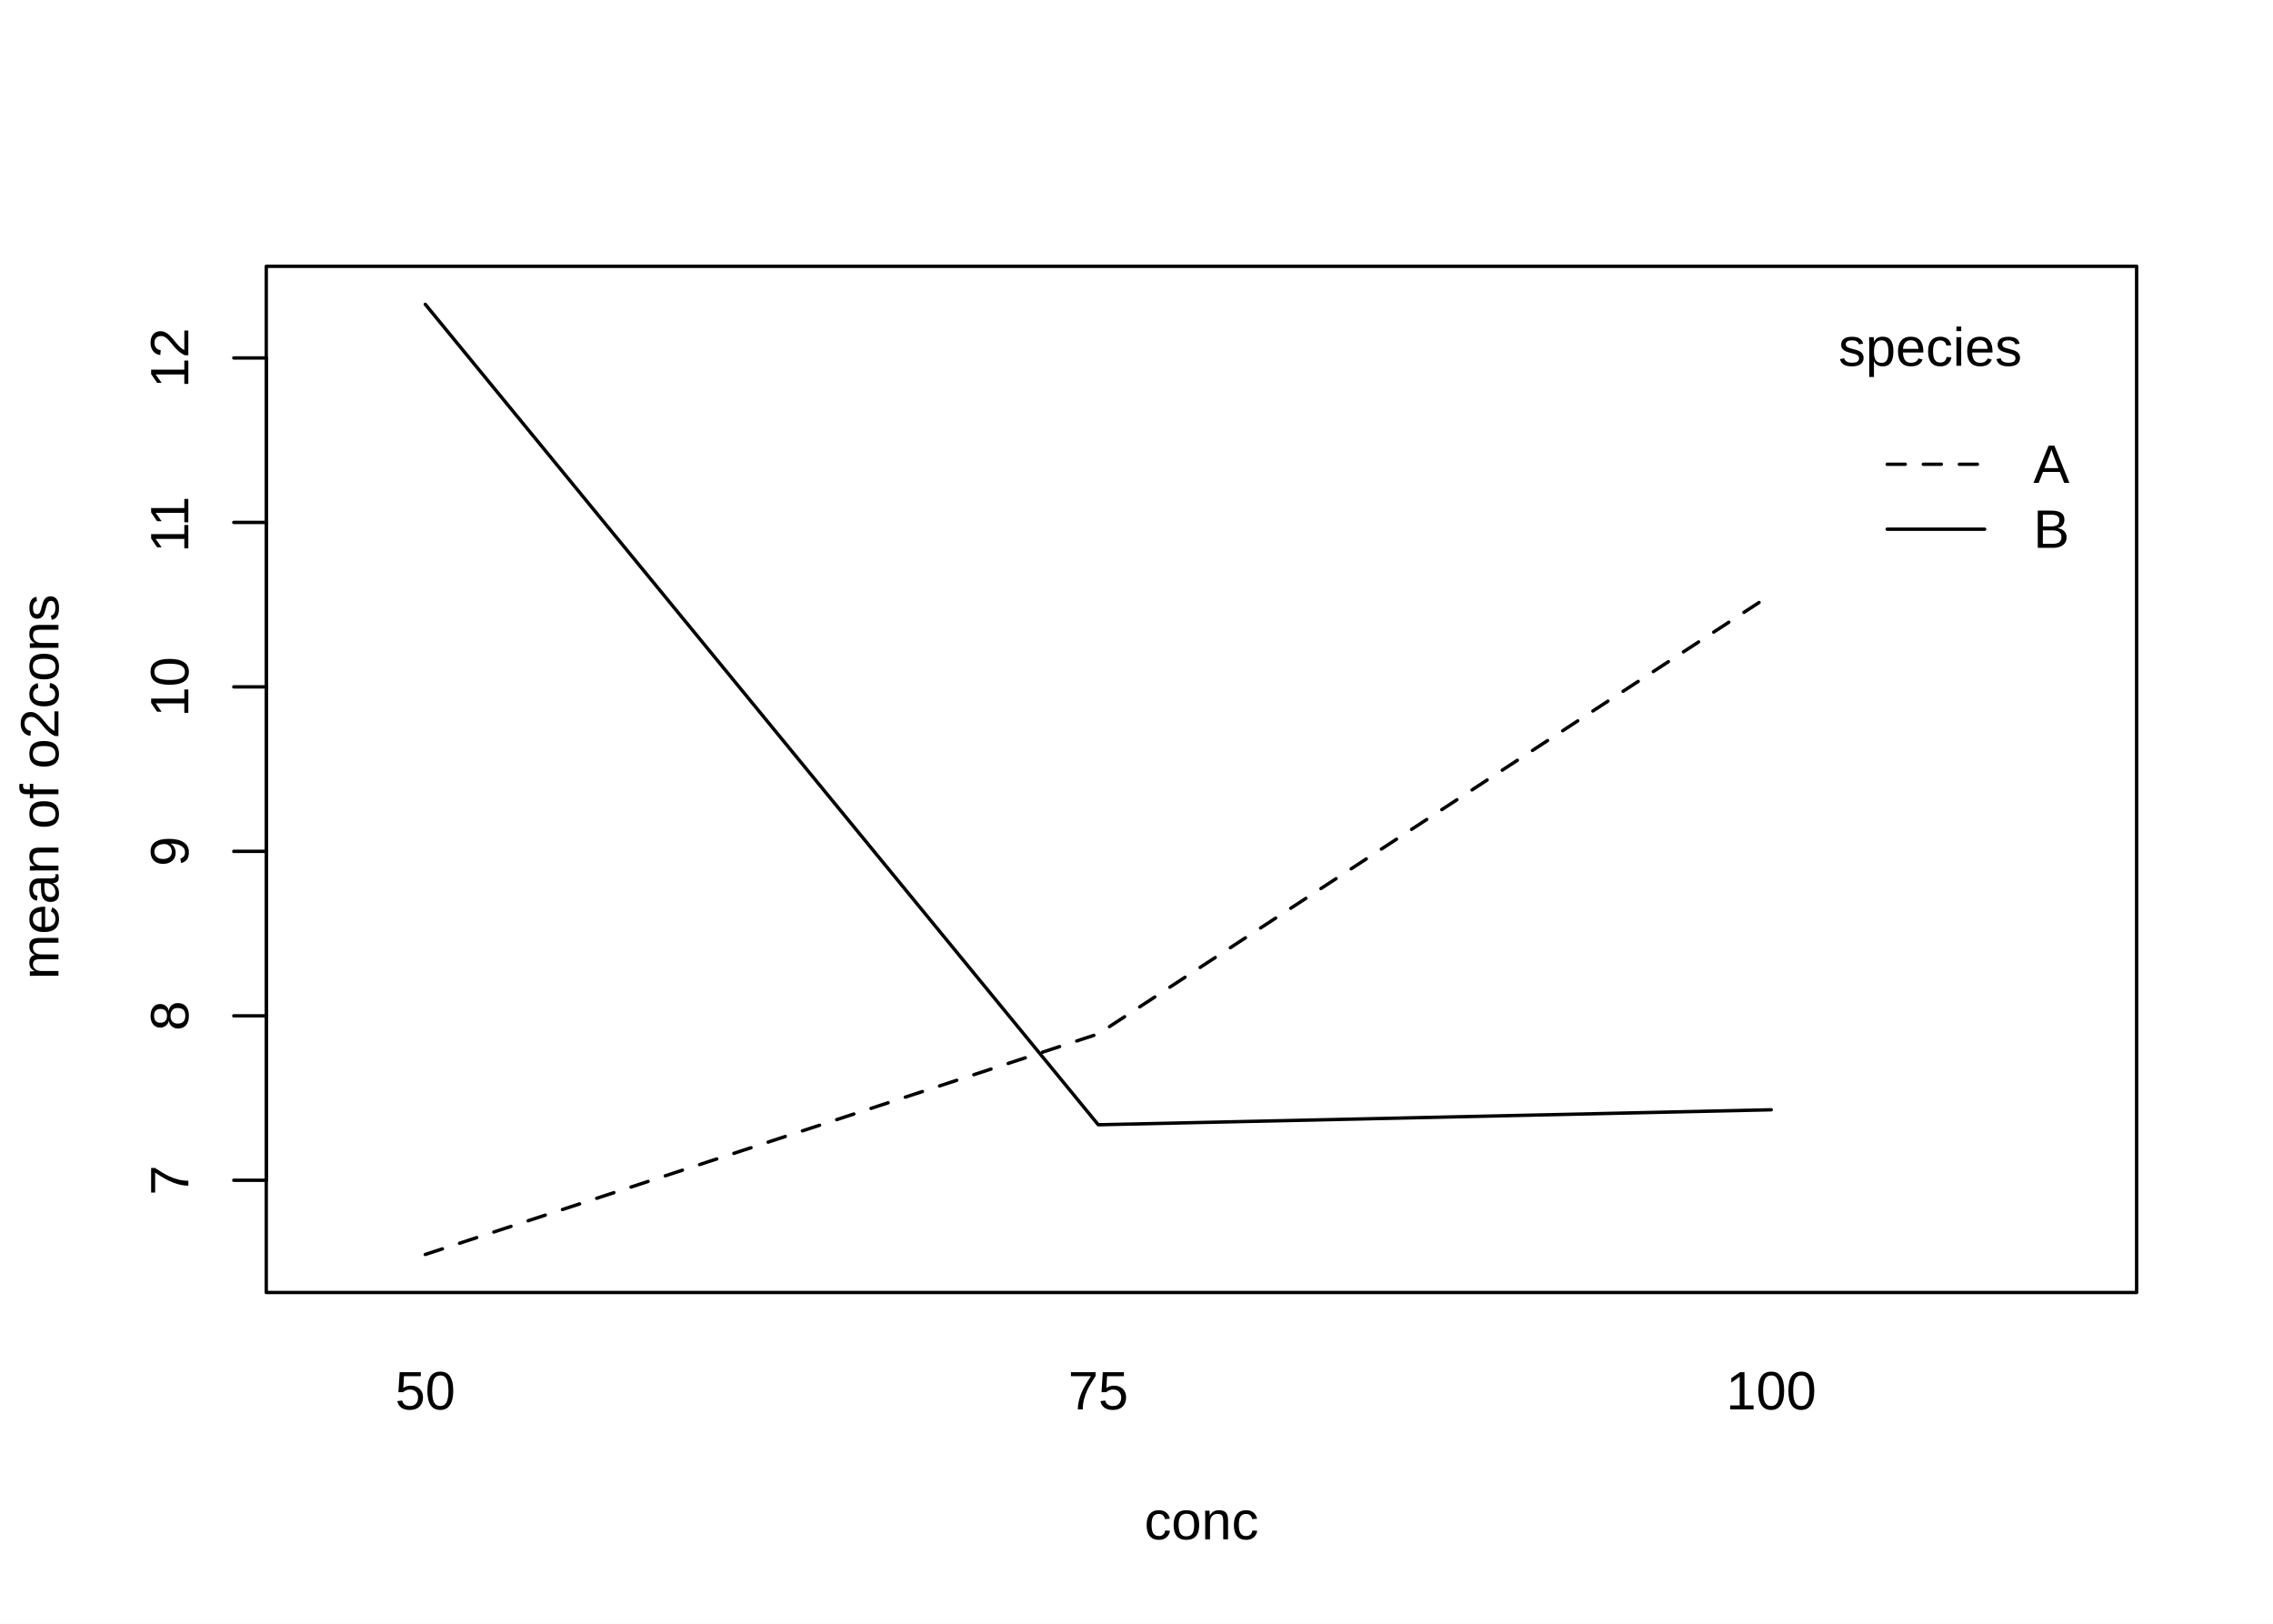
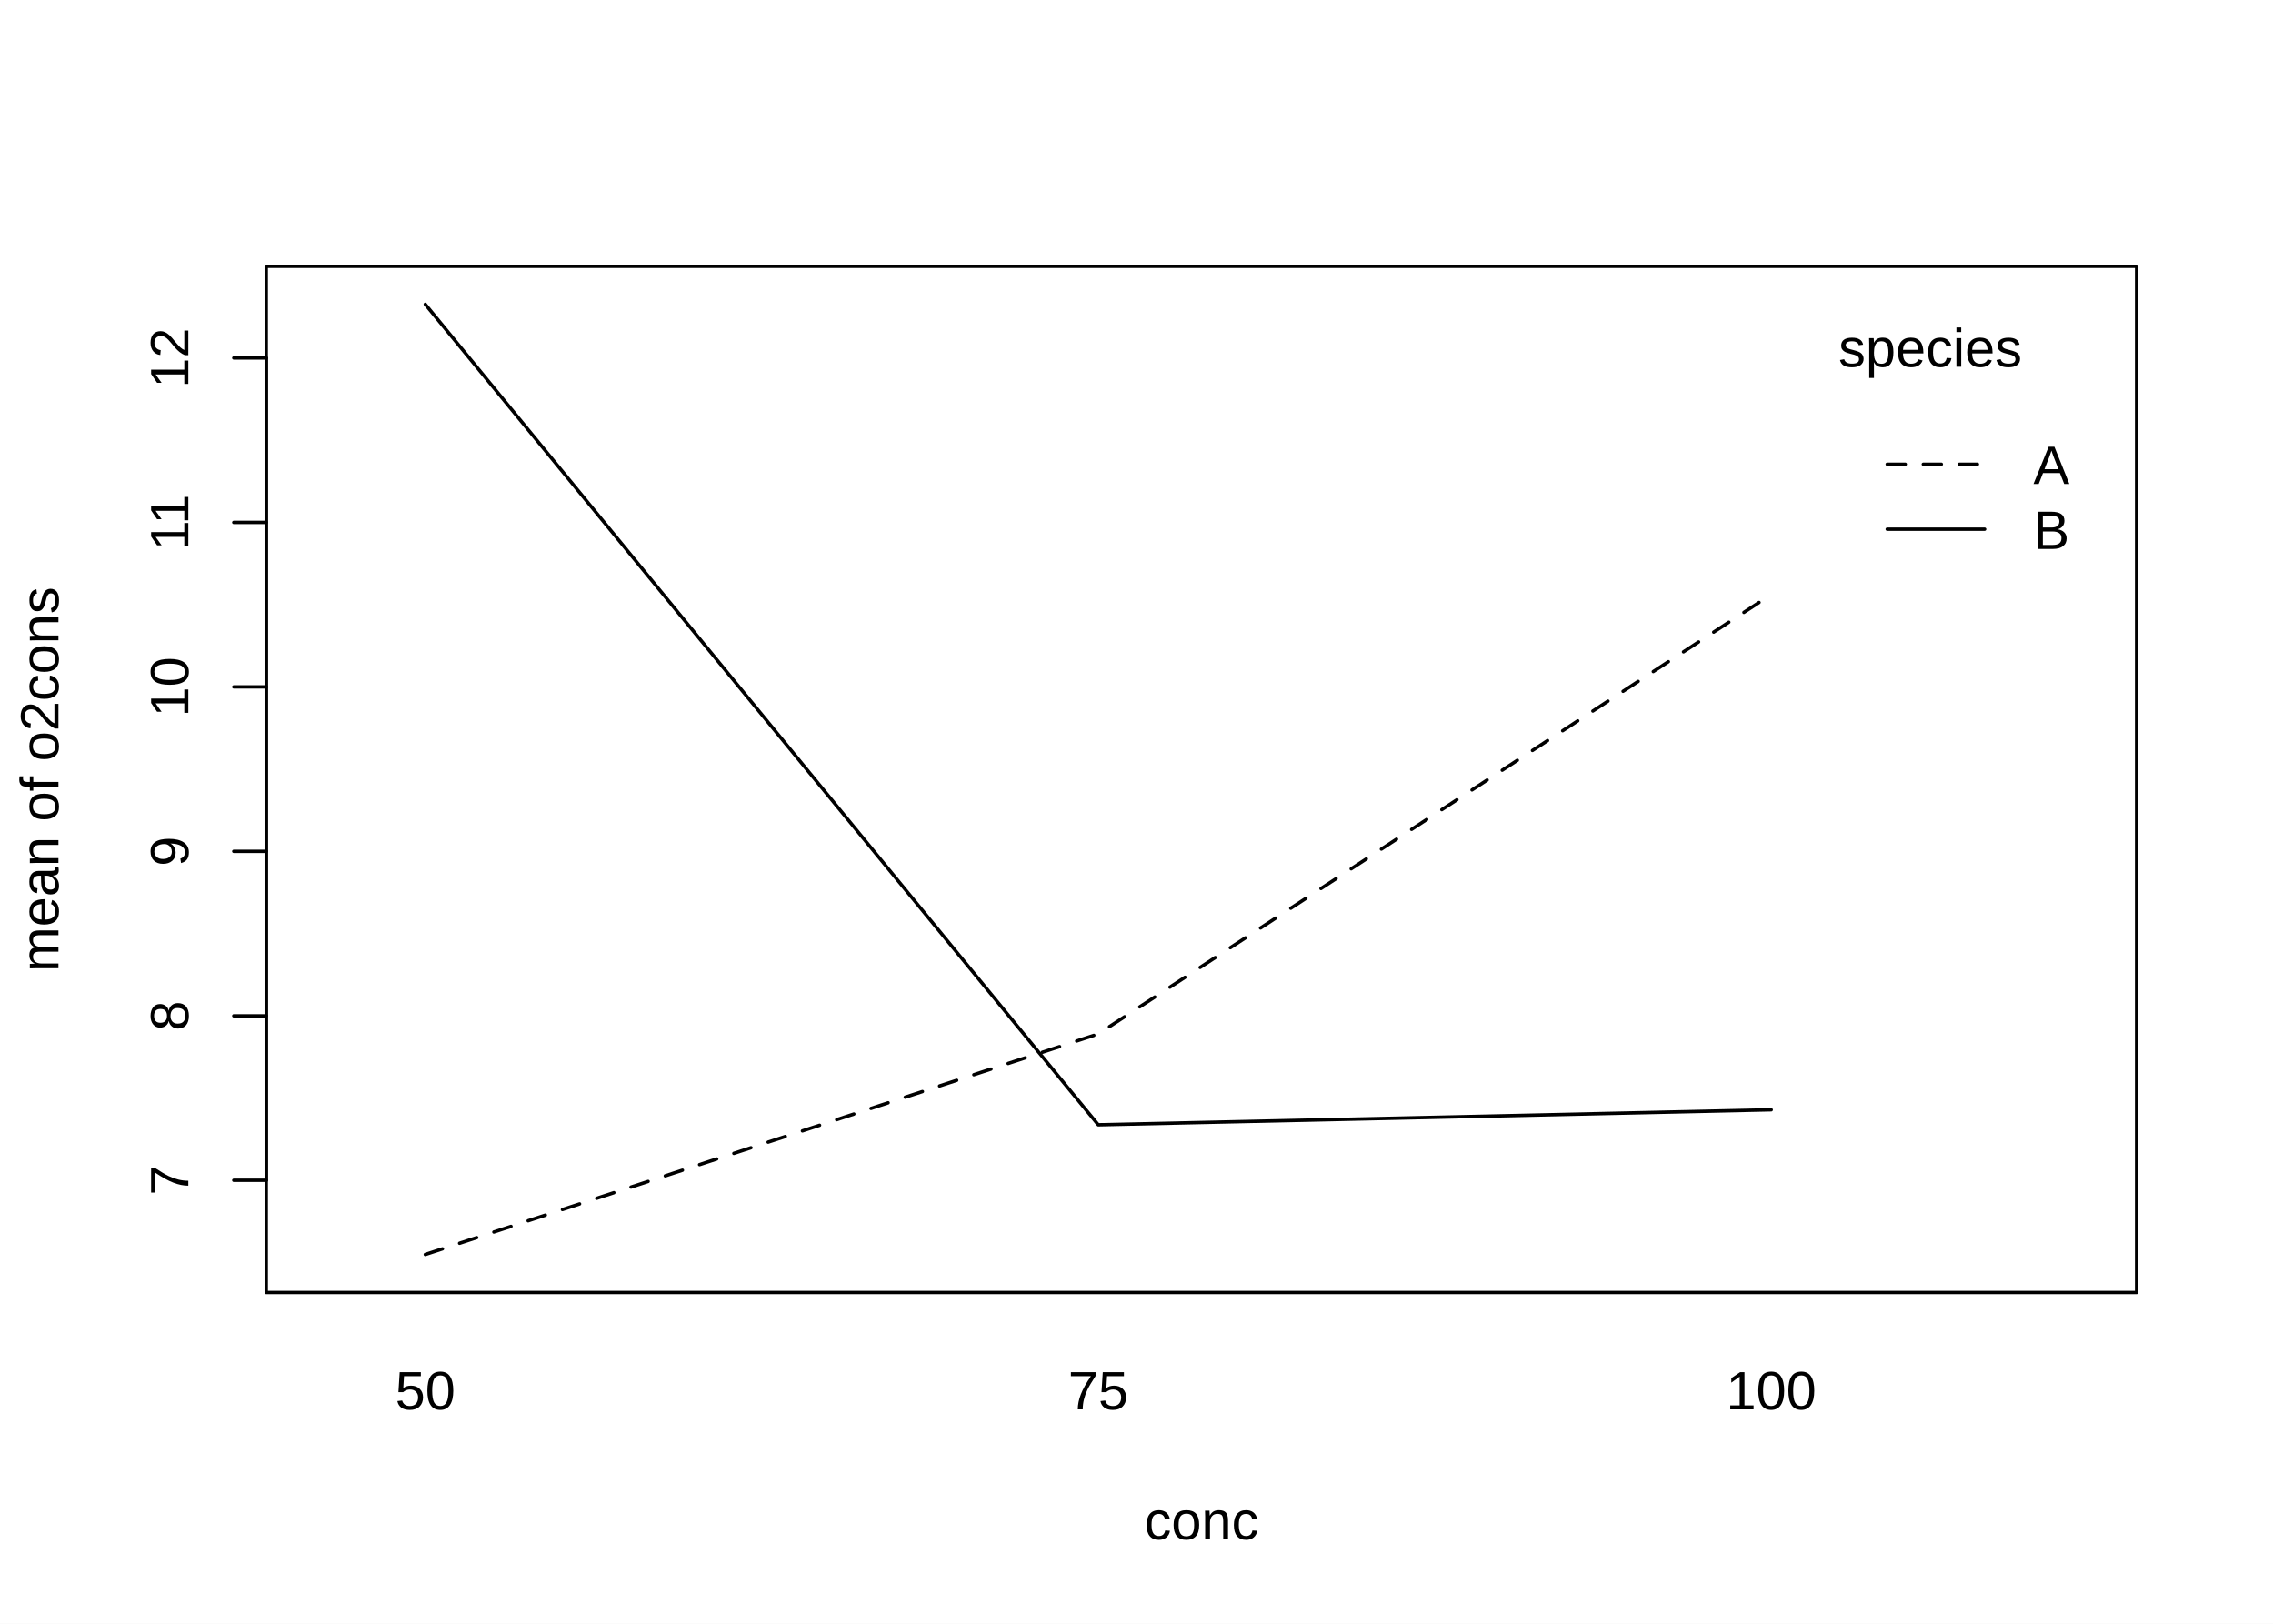
- <svg xmlns="http://www.w3.org/2000/svg" viewBox="0 0 504.00 360.00">
+ <svg xmlns="http://www.w3.org/2000/svg" class="svglite" width="504.00pt" height="360.00pt" viewBox="0 0 504.00 360.00">
  <defs>
    <style type="text/css">
-     line, polyline, polygon, path, rect, circle {
+     .svglite line, .svglite polyline, .svglite polygon, .svglite path, .svglite rect, .svglite circle {
      fill: none;
      stroke: #000000;
      stroke-linecap: round;
      stroke-linejoin: round;
      stroke-miterlimit: 10.00;
    }
  </style>
  </defs>
  <rect width="100%" height="100%" style="stroke: none; fill: #FFFFFF;" />
  <defs>
-     <clipPath id="cpNTkuMDR8NDczLjc2fDI4Ni41Nnw1OS4wNA==">
+     <clipPath id="cpMC4wMHw1MDQuMDB8MC4wMHwzNjAuMDA=">
+       <rect x="0.00" y="0.00" width="504.00" height="360.00" />
+     </clipPath>
+   </defs>
+   <g clip-path="url(#cpMC4wMHw1MDQuMDB8MC4wMHwzNjAuMDA=)">
+ </g>
+   <defs>
+     <clipPath id="cpNTkuMDR8NDczLjc2fDU5LjA0fDI4Ni41Ng==">
      <rect x="59.04" y="59.04" width="414.72" height="227.52" />
    </clipPath>
  </defs>
-   <polyline points="94.30,278.13 243.52,229.23 392.74,131.82 " style="stroke-width: 0.75; stroke-dasharray: 4.00,4.00;" clip-path="url(#cpNTkuMDR8NDczLjc2fDI4Ni41Nnw1OS4wNA==)" />
-   <defs>
-     <clipPath id="cpMC4wMHw1MDQuMDB8MzYwLjAwfDAuMDA=">
-       <rect x="0.00" y="0.00" width="504.00" height="360.00" />
-     </clipPath>
-   </defs>
-   <line x1="59.04" y1="261.68" x2="59.04" y2="79.36" style="stroke-width: 0.75;" clip-path="url(#cpMC4wMHw1MDQuMDB8MzYwLjAwfDAuMDA=)" />
-   <line x1="59.04" y1="261.68" x2="51.84" y2="261.68" style="stroke-width: 0.75;" clip-path="url(#cpMC4wMHw1MDQuMDB8MzYwLjAwfDAuMDA=)" />
-   <line x1="59.04" y1="225.22" x2="51.84" y2="225.22" style="stroke-width: 0.75;" clip-path="url(#cpMC4wMHw1MDQuMDB8MzYwLjAwfDAuMDA=)" />
-   <line x1="59.04" y1="188.75" x2="51.84" y2="188.75" style="stroke-width: 0.75;" clip-path="url(#cpMC4wMHw1MDQuMDB8MzYwLjAwfDAuMDA=)" />
-   <line x1="59.04" y1="152.29" x2="51.84" y2="152.29" style="stroke-width: 0.75;" clip-path="url(#cpMC4wMHw1MDQuMDB8MzYwLjAwfDAuMDA=)" />
-   <line x1="59.04" y1="115.83" x2="51.84" y2="115.83" style="stroke-width: 0.75;" clip-path="url(#cpMC4wMHw1MDQuMDB8MzYwLjAwfDAuMDA=)" />
-   <line x1="59.04" y1="79.36" x2="51.84" y2="79.36" style="stroke-width: 0.75;" clip-path="url(#cpMC4wMHw1MDQuMDB8MzYwLjAwfDAuMDA=)" />
-   <g clip-path="url(#cpMC4wMHw1MDQuMDB8MzYwLjAwfDAuMDA=)">
-     <text transform="translate(41.76,265.02) rotate(-90)" style="font-size: 12.00px; font-family: Arimo;" textLength="6.67px" lengthAdjust="spacingAndGlyphs">7</text>
+   <g clip-path="url(#cpNTkuMDR8NDczLjc2fDU5LjA0fDI4Ni41Ng==)">
+     <polyline points="94.30,278.13 243.52,229.23 392.74,131.82 " style="stroke-width: 0.75; stroke-dasharray: 4.00,4.00;" />
  </g>
-   <g clip-path="url(#cpMC4wMHw1MDQuMDB8MzYwLjAwfDAuMDA=)">
-     <text transform="translate(41.76,228.55) rotate(-90)" style="font-size: 12.00px; font-family: Arimo;" textLength="6.67px" lengthAdjust="spacingAndGlyphs">8</text>
+   <g clip-path="url(#cpMC4wMHw1MDQuMDB8MC4wMHwzNjAuMDA=)">
+     <line x1="59.04" y1="261.68" x2="59.04" y2="79.36" style="stroke-width: 0.75;" />
+     <line x1="59.04" y1="261.68" x2="51.84" y2="261.68" style="stroke-width: 0.75;" />
+     <line x1="59.04" y1="225.22" x2="51.84" y2="225.22" style="stroke-width: 0.75;" />
+     <line x1="59.04" y1="188.75" x2="51.84" y2="188.75" style="stroke-width: 0.75;" />
+     <line x1="59.04" y1="152.29" x2="51.84" y2="152.29" style="stroke-width: 0.75;" />
+     <line x1="59.04" y1="115.83" x2="51.84" y2="115.83" style="stroke-width: 0.75;" />
+     <line x1="59.04" y1="79.36" x2="51.84" y2="79.36" style="stroke-width: 0.75;" />
+     <text transform="translate(41.76,261.68) rotate(-90)" text-anchor="middle" style="font-size: 12.00px; font-family: Liberation Sans;" textLength="7.64px" lengthAdjust="spacingAndGlyphs">7</text>
+     <text transform="translate(41.76,225.22) rotate(-90)" text-anchor="middle" style="font-size: 12.00px; font-family: Liberation Sans;" textLength="7.64px" lengthAdjust="spacingAndGlyphs">8</text>
+     <text transform="translate(41.76,188.75) rotate(-90)" text-anchor="middle" style="font-size: 12.00px; font-family: Liberation Sans;" textLength="7.64px" lengthAdjust="spacingAndGlyphs">9</text>
+     <text transform="translate(41.76,152.29) rotate(-90)" text-anchor="middle" style="font-size: 12.00px; font-family: Liberation Sans;" textLength="15.28px" lengthAdjust="spacingAndGlyphs">10</text>
+     <text transform="translate(41.76,115.83) rotate(-90)" text-anchor="middle" style="font-size: 12.00px; font-family: Liberation Sans;" textLength="15.28px" lengthAdjust="spacingAndGlyphs">11</text>
+     <text transform="translate(41.76,79.36) rotate(-90)" text-anchor="middle" style="font-size: 12.00px; font-family: Liberation Sans;" textLength="15.28px" lengthAdjust="spacingAndGlyphs">12</text>
+     <polygon points="59.04,286.56 473.76,286.56 473.76,59.04 59.04,59.04 " style="stroke-width: 0.75; fill: none;" />
+     <text x="266.40" y="341.28" text-anchor="middle" style="font-size: 12.00px; font-family: Liberation Sans;" textLength="28.16px" lengthAdjust="spacingAndGlyphs">conc</text>
+     <text transform="translate(12.96,172.80) rotate(-90)" text-anchor="middle" style="font-size: 12.00px; font-family: Liberation Sans;" textLength="99.86px" lengthAdjust="spacingAndGlyphs">mean of  o2cons</text>
  </g>
-   <g clip-path="url(#cpMC4wMHw1MDQuMDB8MzYwLjAwfDAuMDA=)">
-     <text transform="translate(41.76,192.09) rotate(-90)" style="font-size: 12.00px; font-family: Arimo;" textLength="6.67px" lengthAdjust="spacingAndGlyphs">9</text>
+   <g clip-path="url(#cpNTkuMDR8NDczLjc2fDU5LjA0fDI4Ni41Ng==)">
+     <polyline points="94.30,67.47 243.52,249.37 392.74,246.05 " style="stroke-width: 0.75;" />
  </g>
-   <g clip-path="url(#cpMC4wMHw1MDQuMDB8MzYwLjAwfDAuMDA=)">
-     <text transform="translate(41.76,158.96) rotate(-90)" style="font-size: 12.00px; font-family: Arimo;" textLength="13.35px" lengthAdjust="spacingAndGlyphs">10</text>
-   </g>
-   <g clip-path="url(#cpMC4wMHw1MDQuMDB8MzYwLjAwfDAuMDA=)">
-     <text transform="translate(41.76,122.50) rotate(-90)" style="font-size: 12.00px; font-family: Arimo;" textLength="13.35px" lengthAdjust="spacingAndGlyphs">11</text>
-   </g>
-   <g clip-path="url(#cpMC4wMHw1MDQuMDB8MzYwLjAwfDAuMDA=)">
-     <text transform="translate(41.76,86.04) rotate(-90)" style="font-size: 12.00px; font-family: Arimo;" textLength="13.35px" lengthAdjust="spacingAndGlyphs">12</text>
-   </g>
-   <polyline points="59.04,286.56 473.76,286.56 473.76,59.04 59.04,59.04 59.04,286.56 " style="stroke-width: 0.75;" clip-path="url(#cpMC4wMHw1MDQuMDB8MzYwLjAwfDAuMDA=)" />
-   <g clip-path="url(#cpMC4wMHw1MDQuMDB8MzYwLjAwfDAuMDA=)">
-     <text x="253.73" y="341.28" style="font-size: 12.00px; font-family: Arimo;" textLength="25.35px" lengthAdjust="spacingAndGlyphs">conc</text>
-   </g>
-   <g clip-path="url(#cpMC4wMHw1MDQuMDB8MzYwLjAwfDAuMDA=)">
-     <text transform="translate(12.96,217.16) rotate(-90)" style="font-size: 12.00px; font-family: Arimo;" textLength="88.72px" lengthAdjust="spacingAndGlyphs">mean of  o2cons</text>
-   </g>
-   <defs>
-     <clipPath id="cpNTkuMDR8NDczLjc2fDI4Ni41Nnw1OS4wNA==">
-       <rect x="59.04" y="59.04" width="414.72" height="227.52" />
-     </clipPath>
-   </defs>
-   <polyline points="94.30,67.47 243.52,249.37 392.74,246.05 " style="stroke-width: 0.75;" clip-path="url(#cpNTkuMDR8NDczLjc2fDI4Ni41Nnw1OS4wNA==)" />
-   <defs>
-     <clipPath id="cpMC4wMHw1MDQuMDB8MzYwLjAwfDAuMDA=">
-       <rect x="0.00" y="0.00" width="504.00" height="360.00" />
-     </clipPath>
-   </defs>
-   <g clip-path="url(#cpMC4wMHw1MDQuMDB8MzYwLjAwfDAuMDA=)">
-     <text x="87.62" y="312.48" style="font-size: 12.00px; font-family: Arimo;" textLength="13.35px" lengthAdjust="spacingAndGlyphs">50</text>
-   </g>
-   <g clip-path="url(#cpMC4wMHw1MDQuMDB8MzYwLjAwfDAuMDA=)">
-     <text x="236.85" y="312.48" style="font-size: 12.00px; font-family: Arimo;" textLength="13.35px" lengthAdjust="spacingAndGlyphs">75</text>
-   </g>
-   <g clip-path="url(#cpMC4wMHw1MDQuMDB8MzYwLjAwfDAuMDA=)">
-     <text x="382.73" y="312.48" style="font-size: 12.00px; font-family: Arimo;" textLength="20.02px" lengthAdjust="spacingAndGlyphs">100</text>
-   </g>
-   <g clip-path="url(#cpMC4wMHw1MDQuMDB8MzYwLjAwfDAuMDA=)">
-     <text x="407.66" y="81.10" style="font-size: 12.00px; font-family: Arimo;" textLength="50.69px" lengthAdjust="spacingAndGlyphs">   species</text>
-   </g>
-   <line x1="418.46" y1="102.93" x2="440.06" y2="102.93" style="stroke-width: 0.75; stroke-dasharray: 4.00,4.00;" clip-path="url(#cpMC4wMHw1MDQuMDB8MzYwLjAwfDAuMDA=)" />
-   <line x1="418.46" y1="117.33" x2="440.06" y2="117.33" style="stroke-width: 0.75;" clip-path="url(#cpMC4wMHw1MDQuMDB8MzYwLjAwfDAuMDA=)" />
-   <g clip-path="url(#cpMC4wMHw1MDQuMDB8MzYwLjAwfDAuMDA=)">
-     <text x="450.86" y="107.06" style="font-size: 12.00px; font-family: Arimo;" textLength="8.00px" lengthAdjust="spacingAndGlyphs">A</text>
-   </g>
-   <g clip-path="url(#cpMC4wMHw1MDQuMDB8MzYwLjAwfDAuMDA=)">
-     <text x="450.86" y="121.46" style="font-size: 12.00px; font-family: Arimo;" textLength="8.00px" lengthAdjust="spacingAndGlyphs">B</text>
+   <g clip-path="url(#cpMC4wMHw1MDQuMDB8MC4wMHwzNjAuMDA=)">
+     <text x="94.30" y="312.48" text-anchor="middle" style="font-size: 12.00px; font-family: Liberation Sans;" textLength="15.28px" lengthAdjust="spacingAndGlyphs">50</text>
+     <text x="243.52" y="312.48" text-anchor="middle" style="font-size: 12.00px; font-family: Liberation Sans;" textLength="15.28px" lengthAdjust="spacingAndGlyphs">75</text>
+     <text x="392.74" y="312.48" text-anchor="middle" style="font-size: 12.00px; font-family: Liberation Sans;" textLength="22.92px" lengthAdjust="spacingAndGlyphs">100</text>
+     <text x="407.66" y="81.31" style="font-size: 12.00px; font-family: Liberation Sans;" textLength="56.29px" lengthAdjust="spacingAndGlyphs">   species</text>
+     <line x1="418.46" y1="102.93" x2="440.06" y2="102.93" style="stroke-width: 0.75; stroke-dasharray: 4.00,4.00;" />
+     <line x1="418.46" y1="117.33" x2="440.06" y2="117.33" style="stroke-width: 0.75;" />
+     <text x="450.86" y="107.31" style="font-size: 12.00px; font-family: Liberation Sans;" textLength="8.21px" lengthAdjust="spacingAndGlyphs">A</text>
+     <text x="450.86" y="121.71" style="font-size: 12.00px; font-family: Liberation Sans;" textLength="8.24px" lengthAdjust="spacingAndGlyphs">B</text>
  </g>
</svg>
